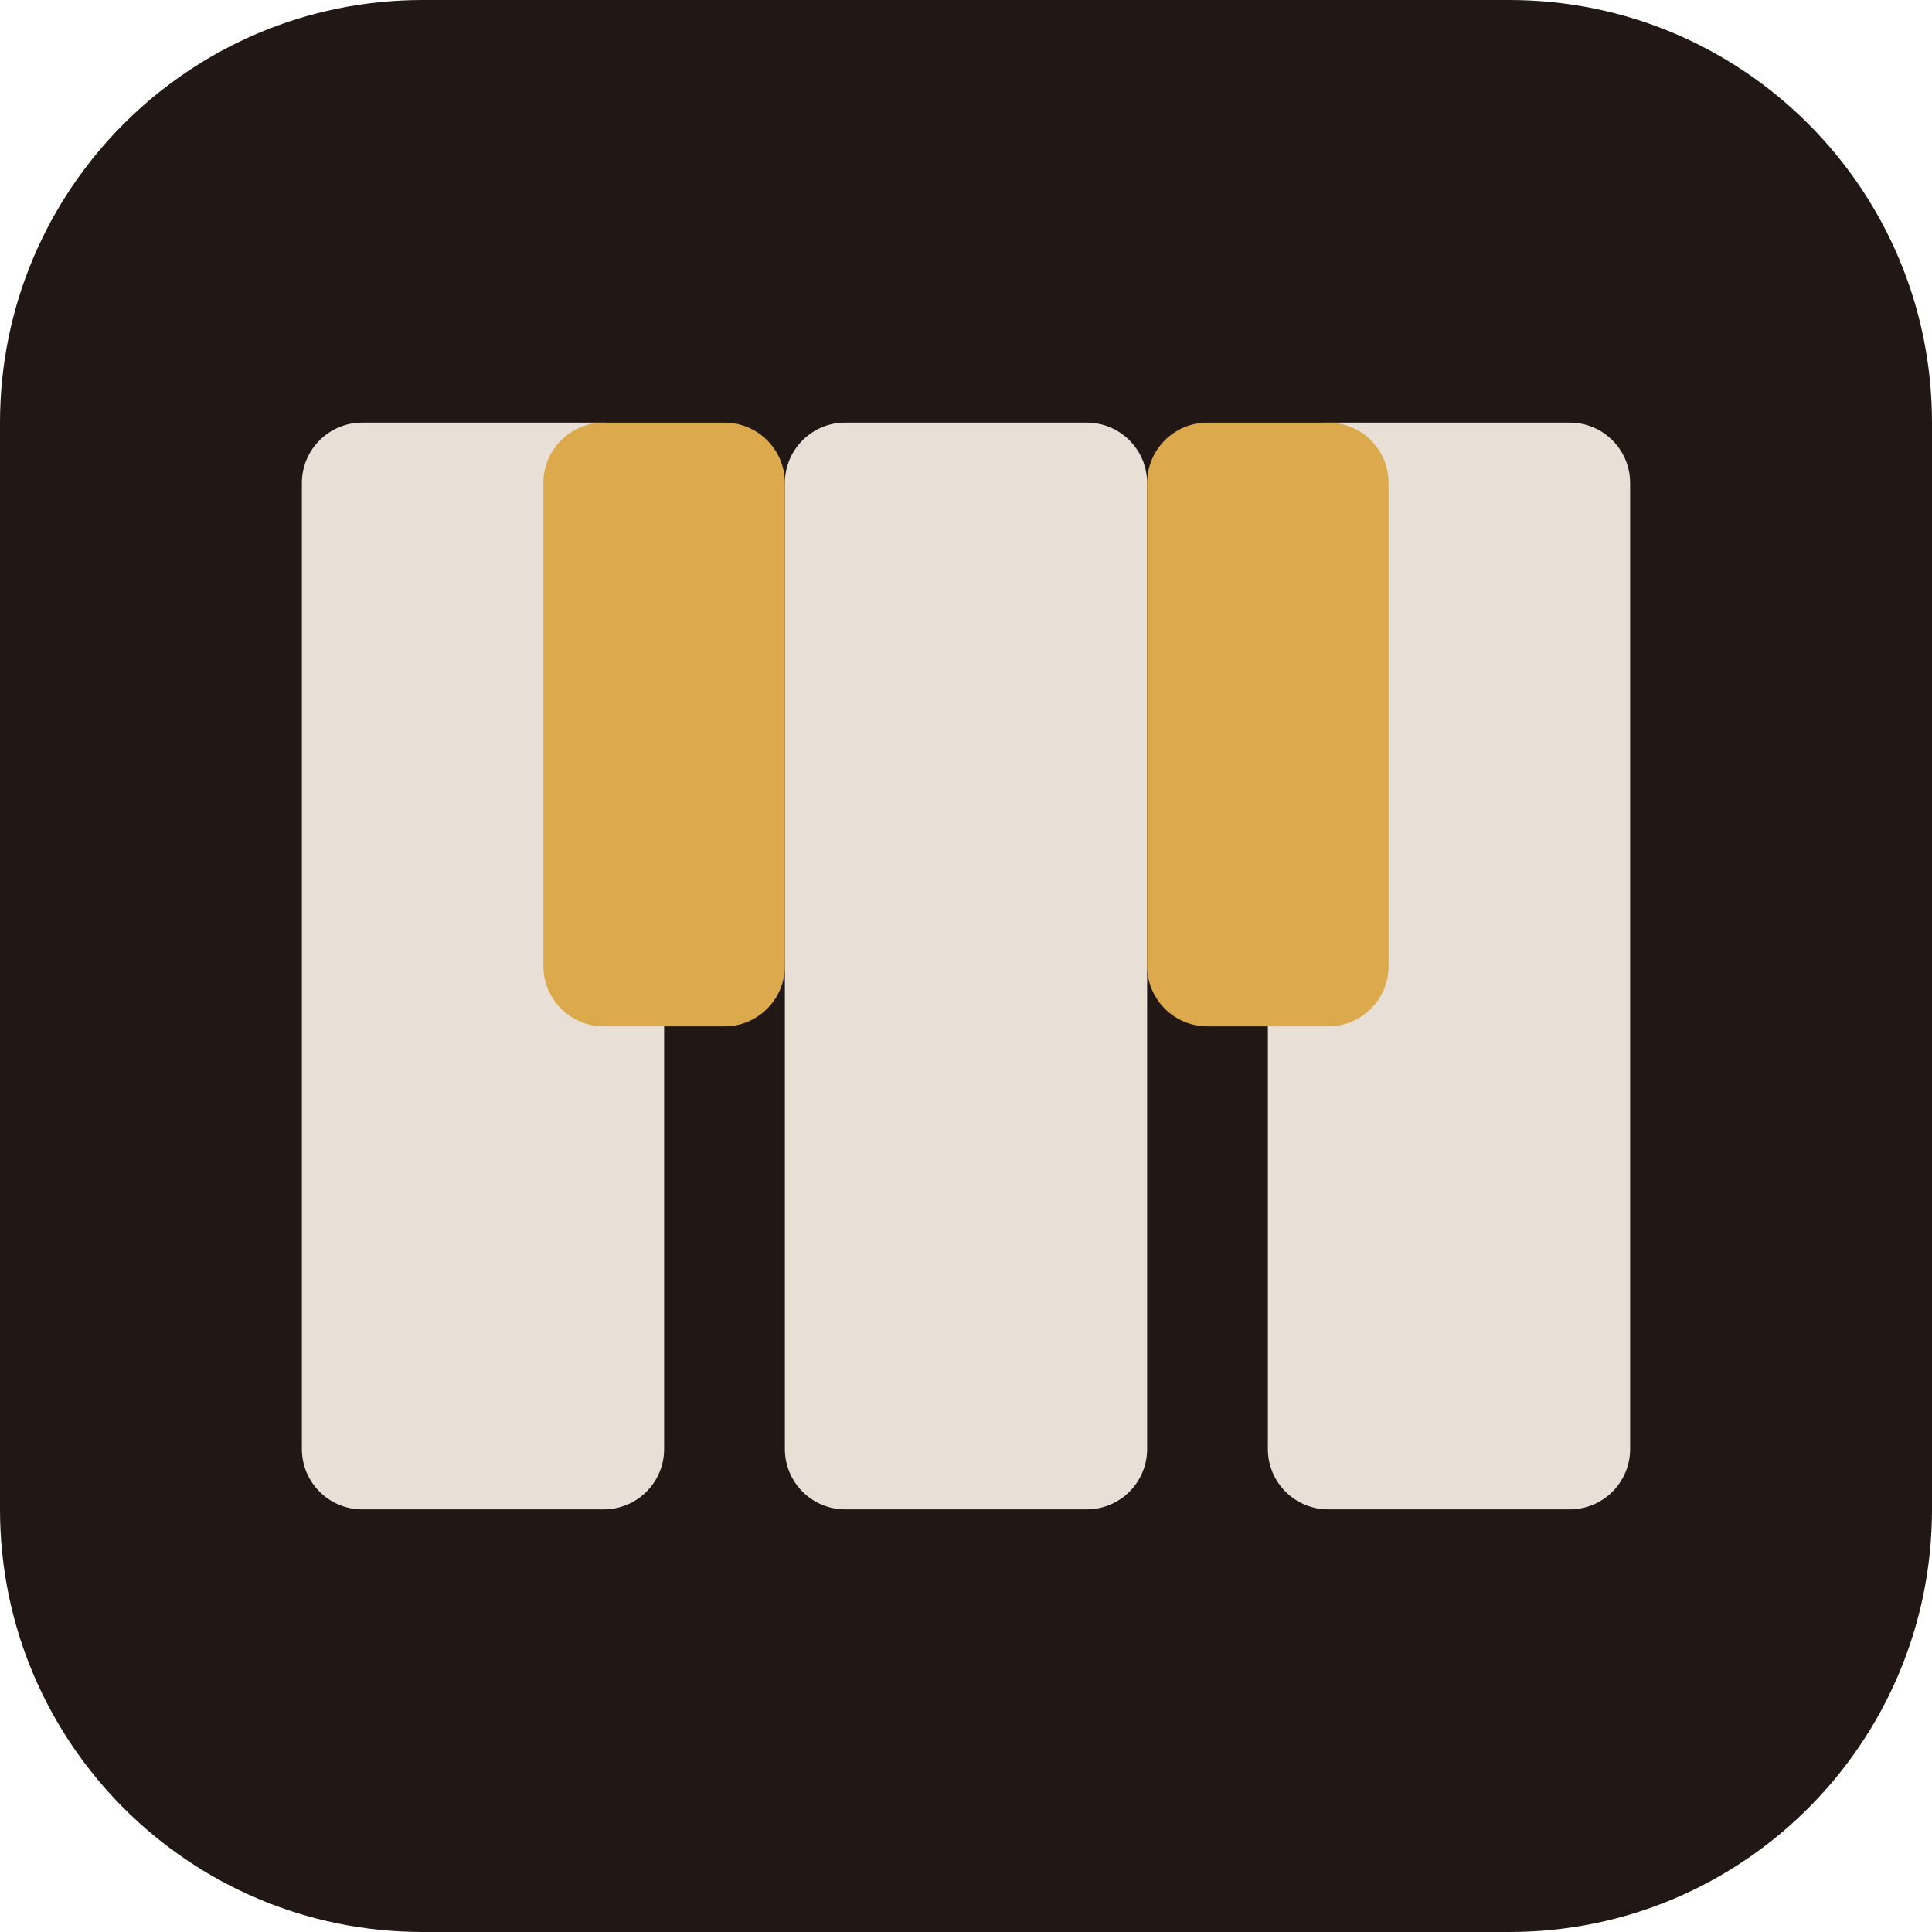
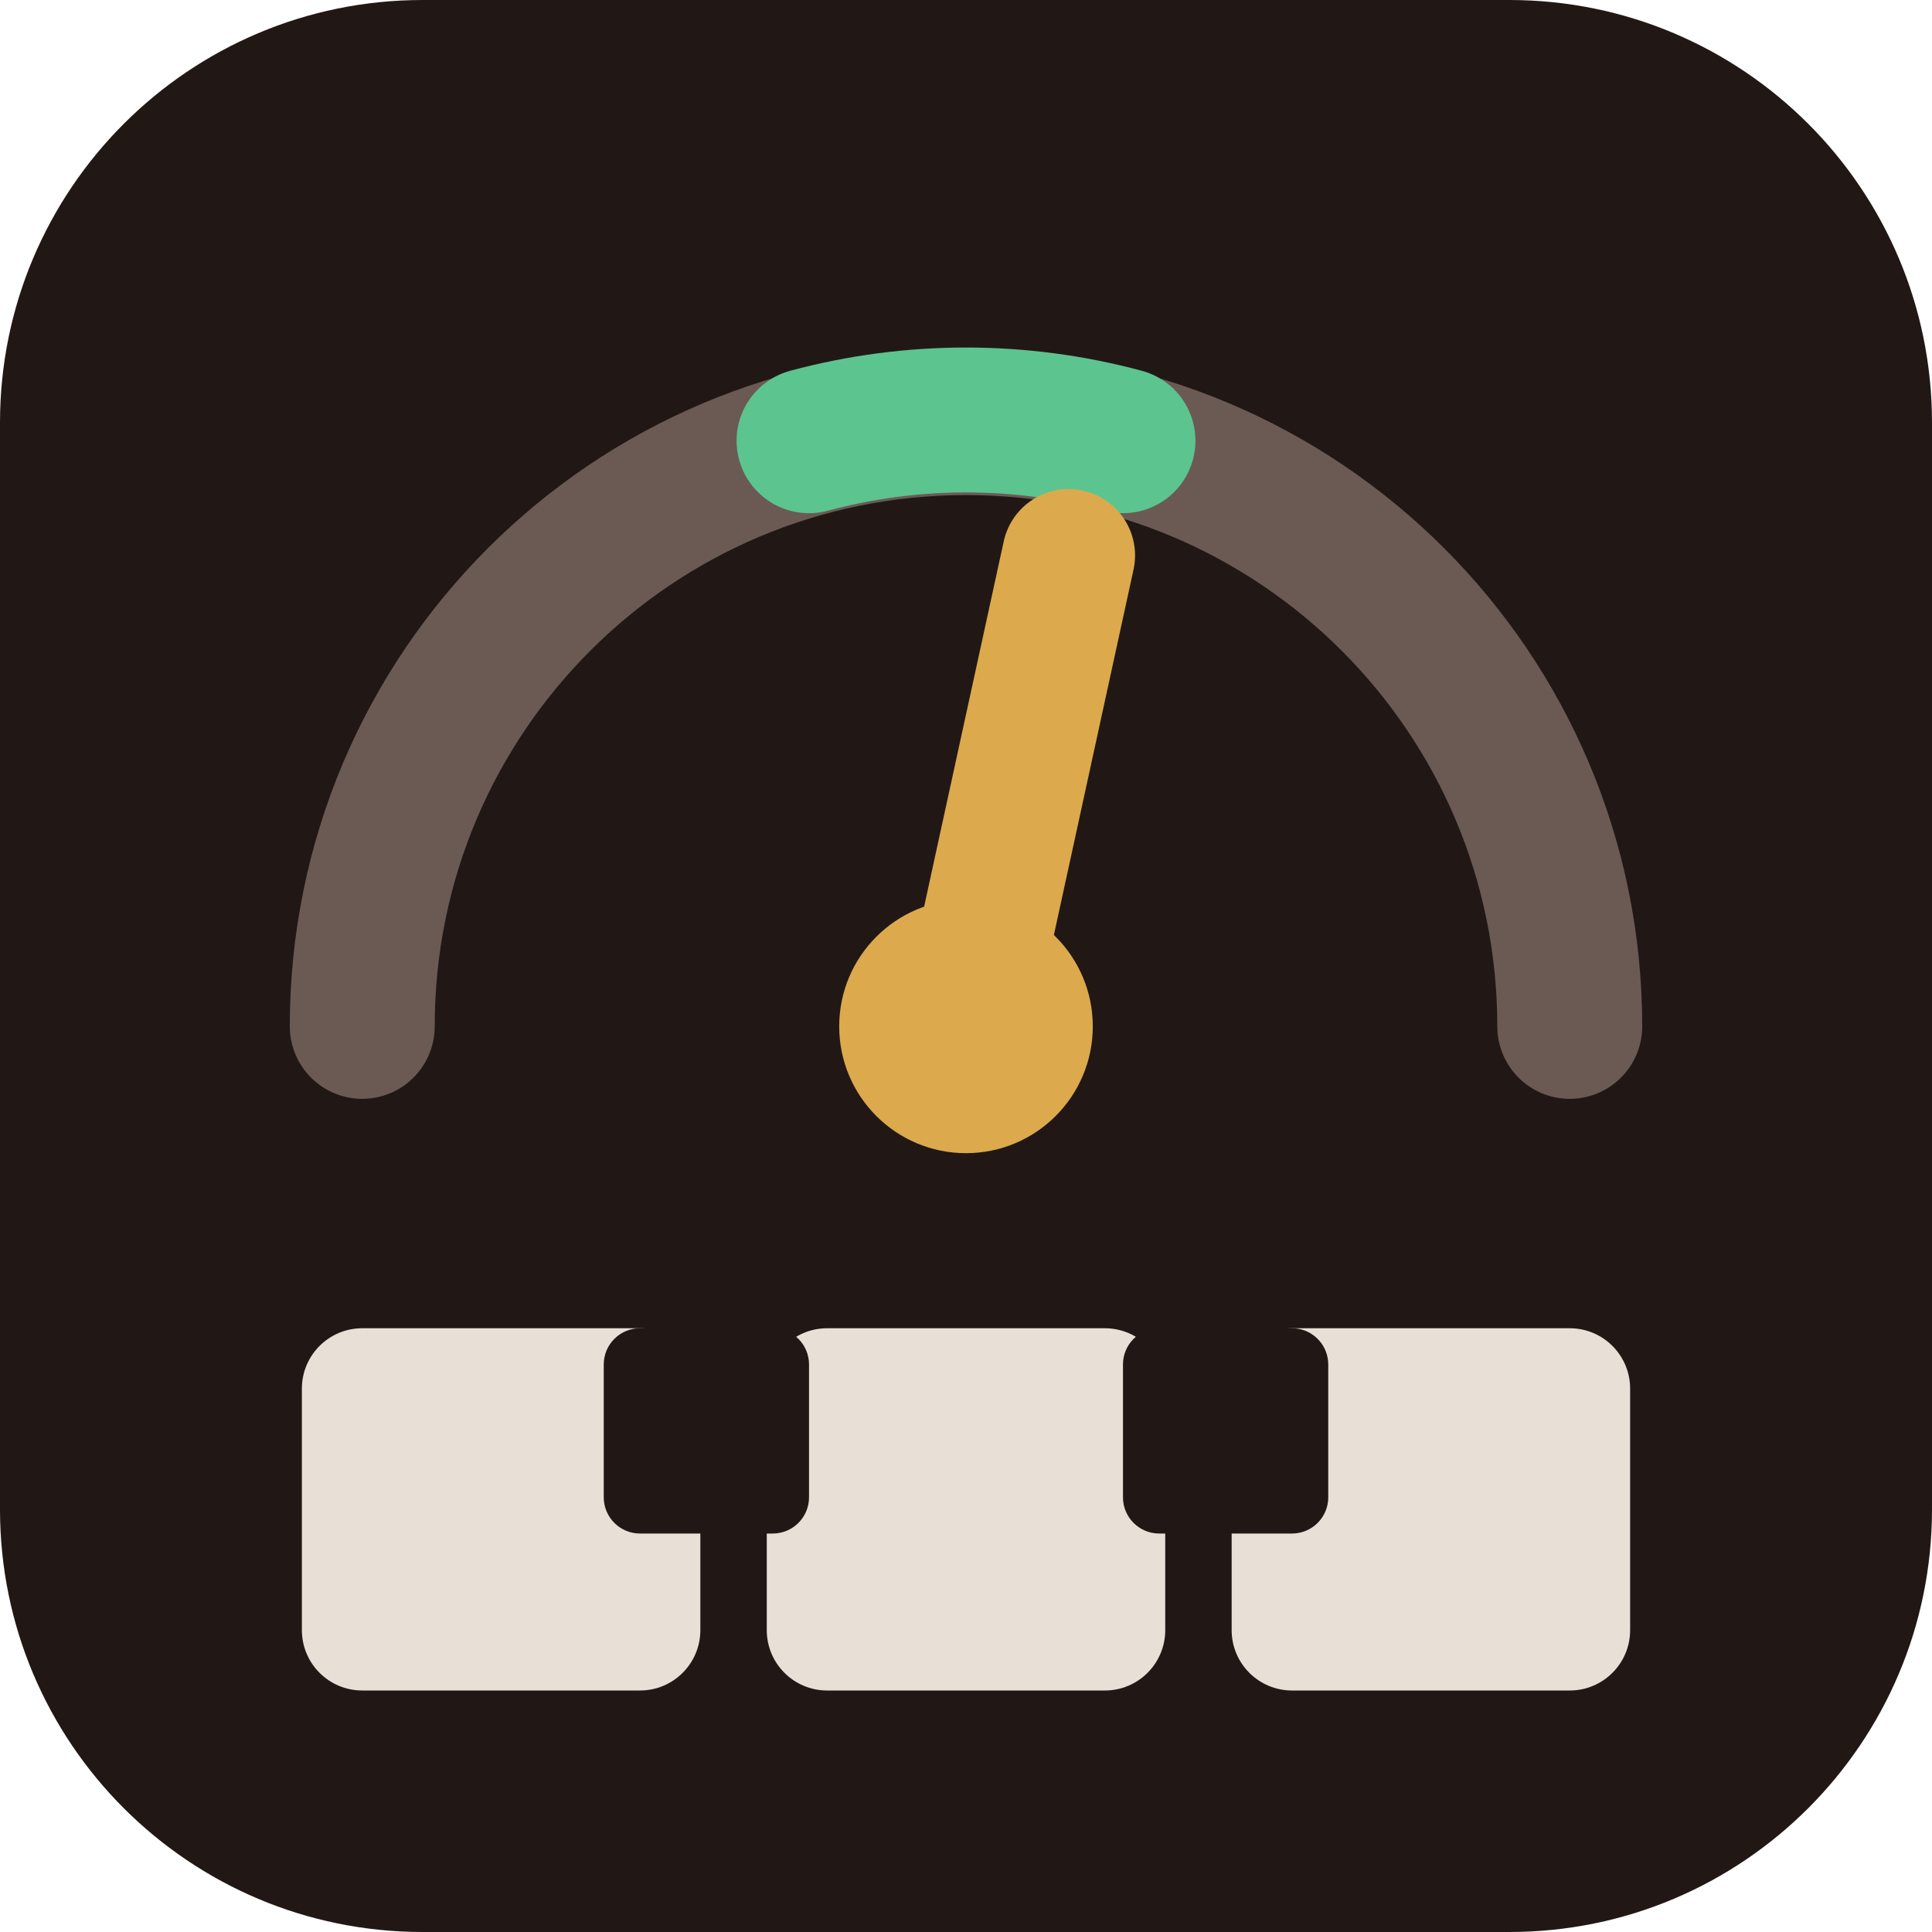
<svg xmlns="http://www.w3.org/2000/svg" viewBox="0 0 32 32">
  <rect width="32" height="32" rx="7" fill="#211816" />
+   <path d="M6 17a10 10 0 0 1 20 0" fill="none" stroke="#6b5a54" stroke-width="2.4" stroke-linecap="round" />
+   <path d="M13.4 7.3a10 10 0 0 1 5.2 0" fill="none" stroke="#5cc48f" stroke-width="2.4" stroke-linecap="round" />
+   <path d="M16 17 17.7 9.2" stroke="#dcaa4c" stroke-width="2.2" stroke-linecap="round" />
+   <circle cx="16" cy="17" r="2.1" fill="#dcaa4c" />
  <g fill="#e8dfd6">
-     <rect x="5" y="7" width="6" height="18" rx="1" />
-     <rect x="13" y="7" width="6" height="18" rx="1" />
-     <rect x="21" y="7" width="6" height="18" rx="1" />
+     <rect x="5" y="22" width="6.6" height="6" rx="1" />
+     <rect x="12.7" y="22" width="6.6" height="6" rx="1" />
+     <rect x="20.4" y="22" width="6.6" height="6" rx="1" />
  </g>
-   <g fill="#dcaa4c">
-     <rect x="9" y="7" width="4" height="10" rx="1" />
-     <rect x="19" y="7" width="4" height="10" rx="1" />
+   <g fill="#211816">
+     <rect x="10" y="22" width="3.4" height="3.4" rx=".6" />
+     <rect x="18.6" y="22" width="3.4" height="3.4" rx=".6" />
  </g>
</svg>
